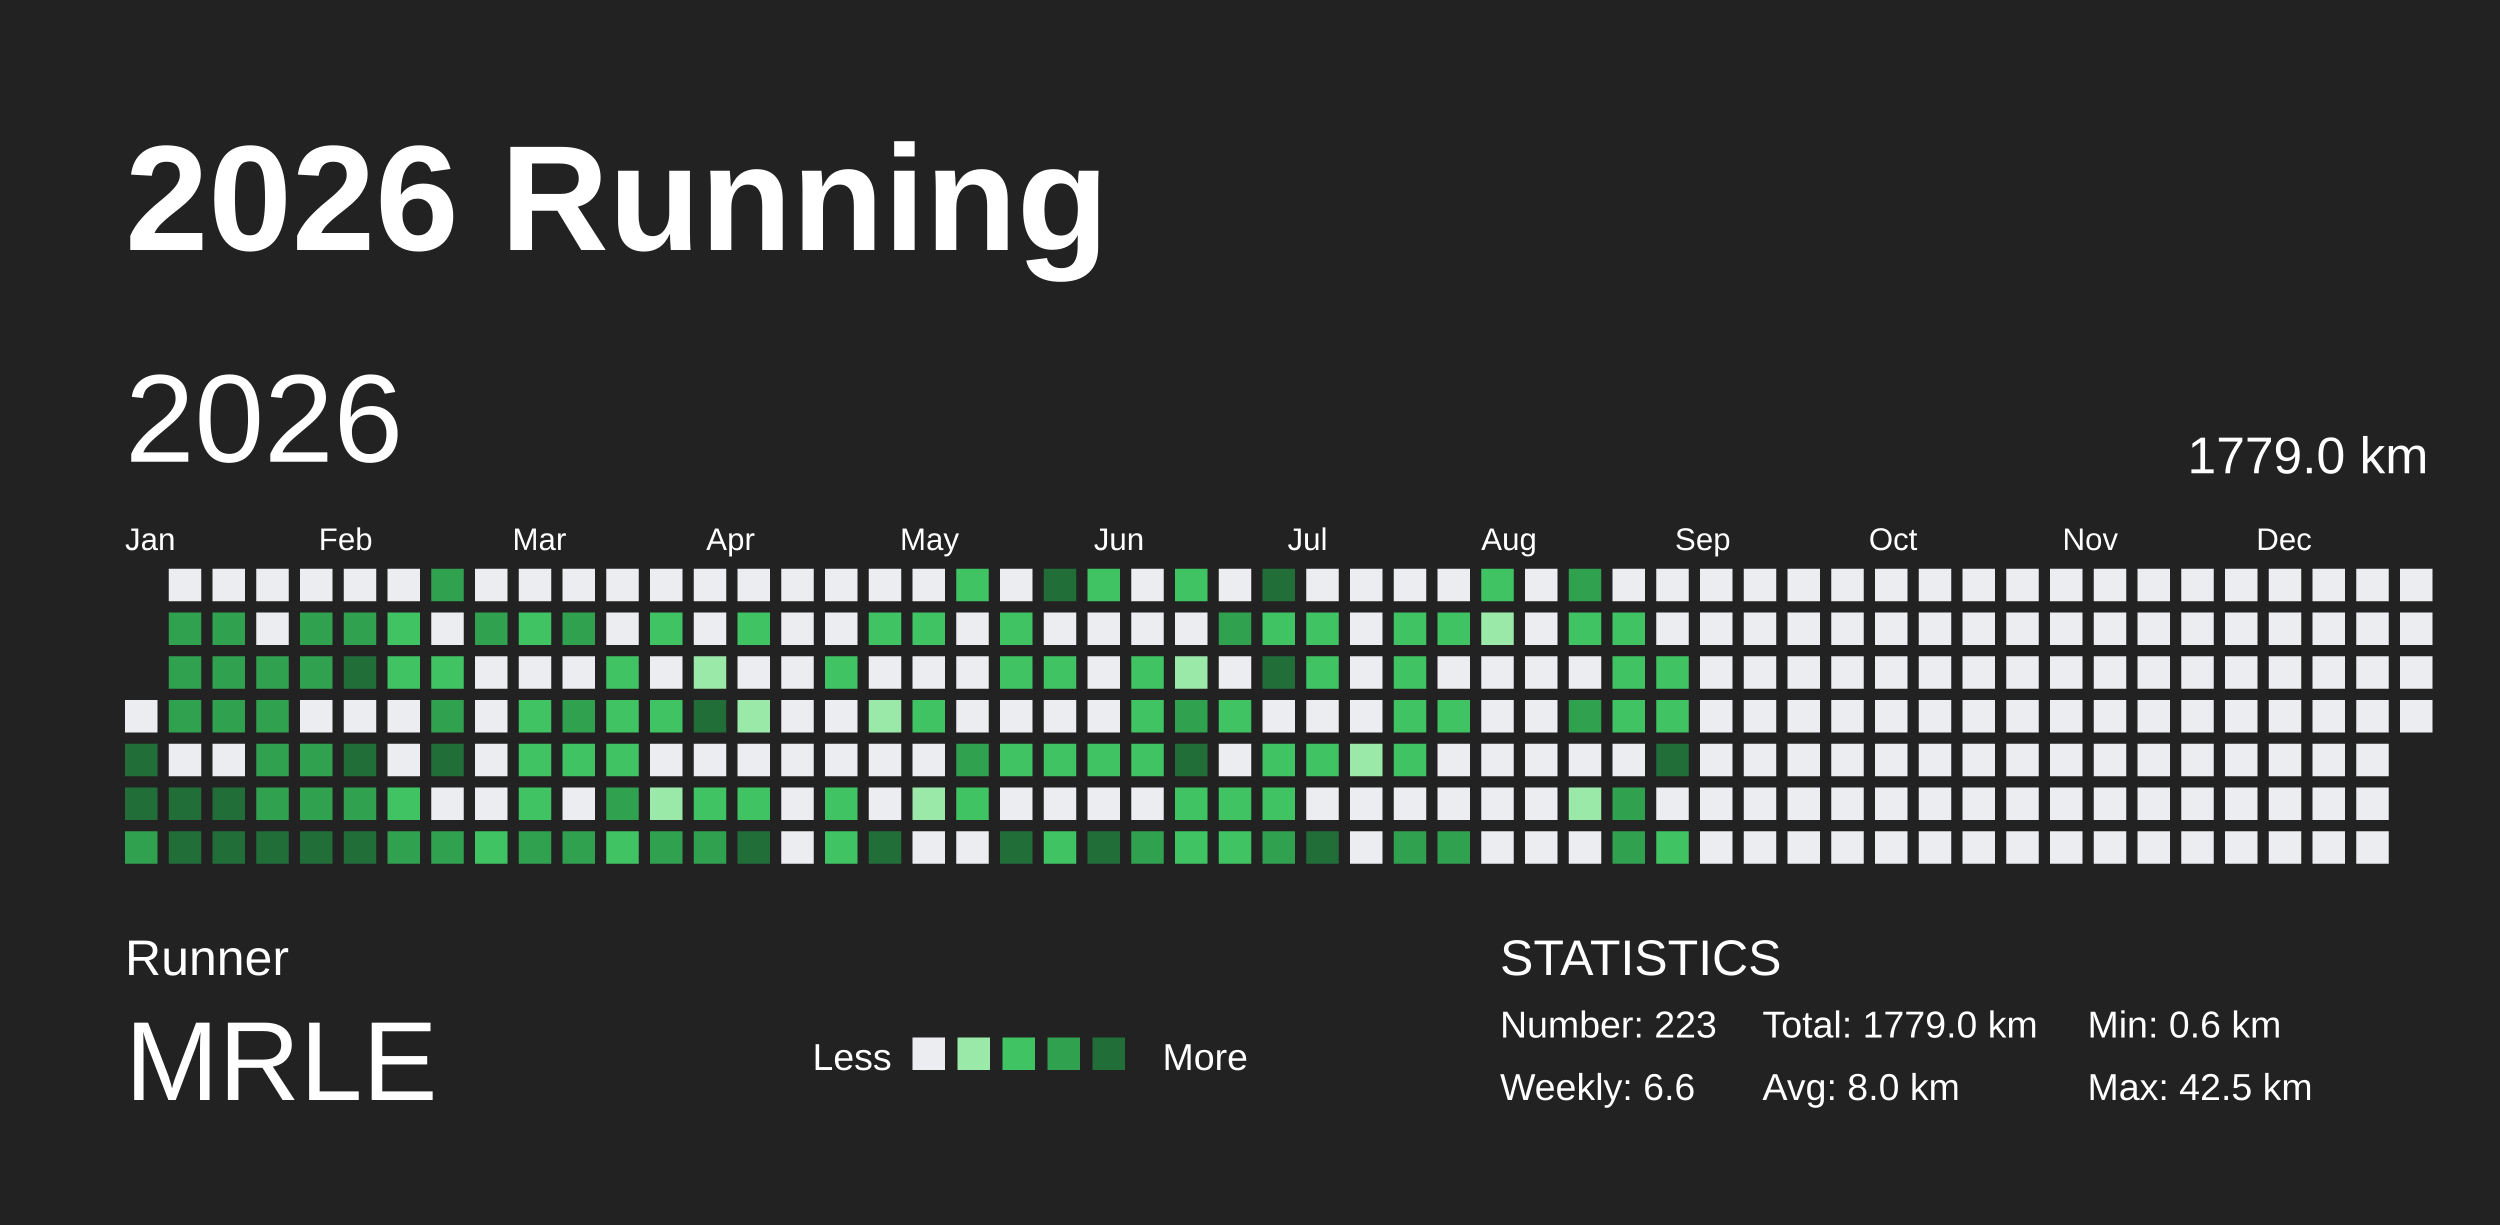
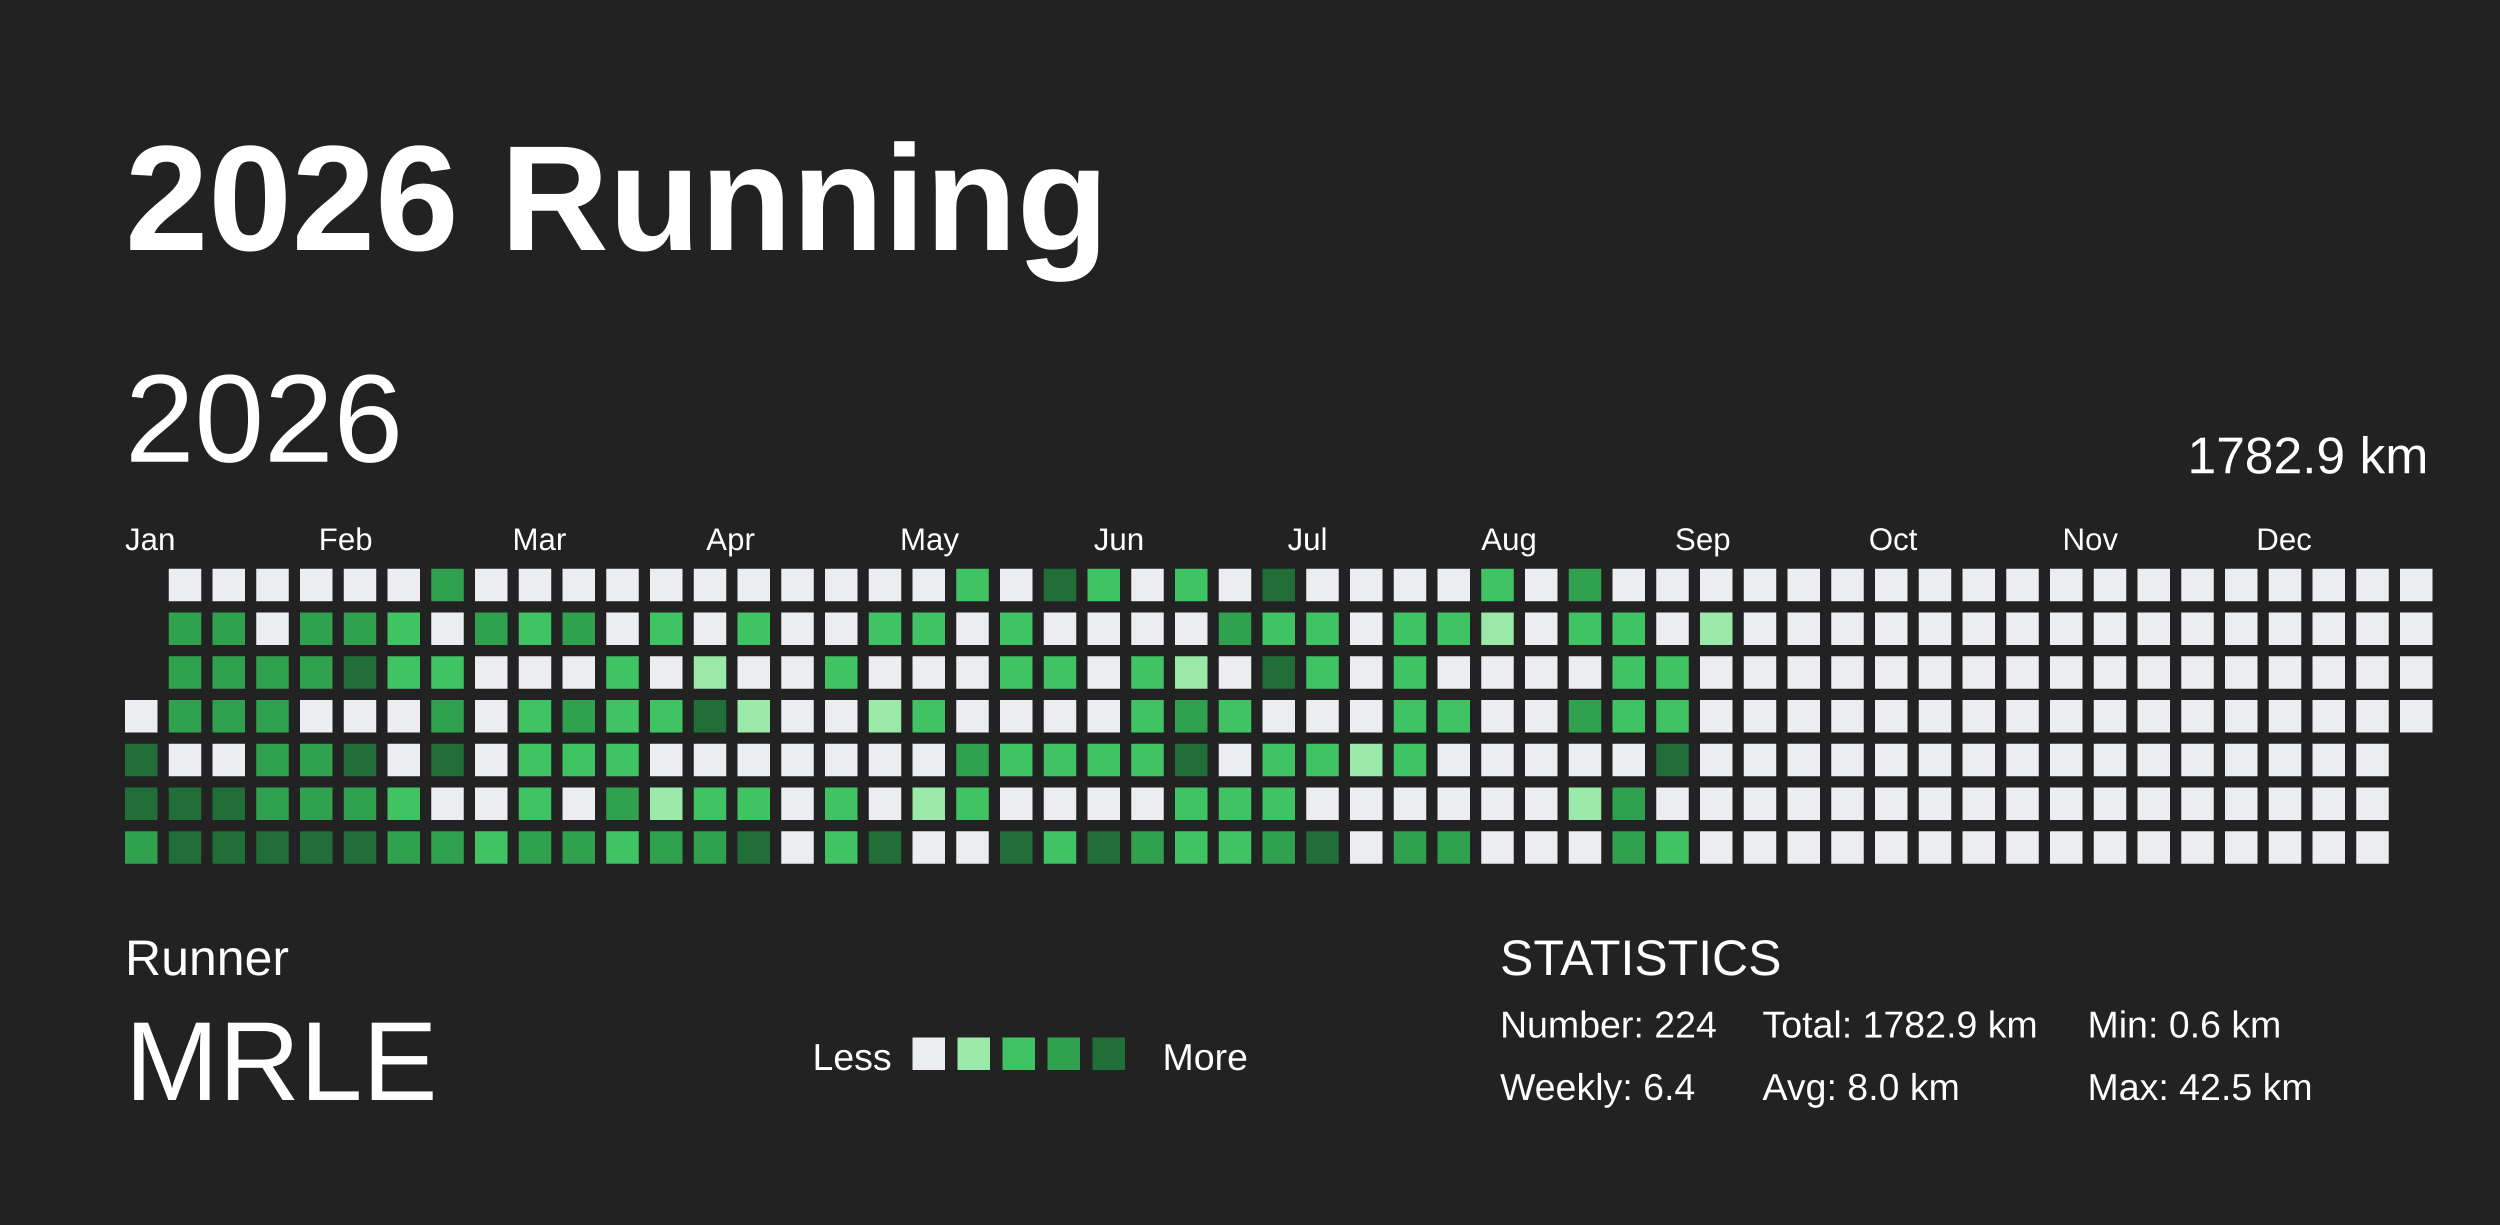
<svg xmlns="http://www.w3.org/2000/svg" baseProfile="full" height="98mm" version="1.1" viewBox="0,0,200,98" width="200mm">
  <defs />
  <rect fill="#222222" height="98" width="200" x="0" y="0" />
  <text fill="#FFFFFF" style="font-size:12px; font-family:Arial; font-weight:bold;" x="10" y="20">2026 Running</text>
  <text fill="#FFFFFF" style="font-size:4px; font-family:Arial" x="10" y="78">Runner</text>
  <text fill="#FFFFFF" style="font-size:9px; font-family:Arial" x="10" y="88">MRLE</text>
  <text fill="#FFFFFF" style="font-size:3px; font-family:Arial" x="65" y="85.6">Less</text>
  <rect fill="#ebedf0" height="2.6" width="2.6" x="73" y="83" />
  <rect fill="#9be9a8" height="2.6" width="2.6" x="76.6" y="83" />
  <rect fill="#40c463" height="2.6" width="2.6" x="80.2" y="83" />
  <rect fill="#30a14e" height="2.6" width="2.6" x="83.8" y="83" />
  <rect fill="#216e39" height="2.6" width="2.6" x="87.4" y="83" />
  <text fill="#FFFFFF" style="font-size:3px; font-family:Arial" x="93" y="85.6">More</text>
  <text fill="#FFFFFF" style="font-size:4px; font-family:Arial" x="120" y="78">STATISTICS</text>
-   <text fill="#FFFFFF" style="font-size:3px; font-family:Arial" x="120" y="83">Number: 223</text>
-   <text fill="#FFFFFF" style="font-size:3px; font-family:Arial" x="120" y="88">Weekly: 6.6</text>
-   <text fill="#FFFFFF" style="font-size:3px; font-family:Arial" x="141" y="83">Total: 1779.0 km</text>
+   <text fill="#FFFFFF" style="font-size:3px; font-family:Arial" x="120" y="83">Number: 224</text>
+   <text fill="#FFFFFF" style="font-size:3px; font-family:Arial" x="120" y="88">Weekly: 6.4</text>
+   <text fill="#FFFFFF" style="font-size:3px; font-family:Arial" x="141" y="83">Total: 1782.9 km</text>
  <text fill="#FFFFFF" style="font-size:3px; font-family:Arial" x="141" y="88">Avg: 8.0 km</text>
  <text fill="#FFFFFF" style="font-size:3px; font-family:Arial" x="167" y="83">Min: 0.6 km</text>
  <text fill="#FFFFFF" style="font-size:3px; font-family:Arial" x="167" y="88">Max: 42.5 km</text>
  <text dominant-baseline="hanging" fill="#FFFFFF" style="font-size:10.0px; font-family:Arial;" x="10" y="30">2026</text>
-   <text dominant-baseline="hanging" fill="#FFFFFF" style="font-size:4.125px; font-family:Arial;" x="175" y="35">1779.0 km</text>
+   <text dominant-baseline="hanging" fill="#FFFFFF" style="font-size:4.125px; font-family:Arial;" x="175" y="35">1782.9 km</text>
  <text fill="#FFFFFF" style="font-size:2.5px; font-family:Arial" x="10.0" y="44">Jan</text>
  <text fill="#FFFFFF" style="font-size:2.5px; font-family:Arial" x="25.5" y="44">Feb</text>
  <text fill="#FFFFFF" style="font-size:2.5px; font-family:Arial" x="41.0" y="44">Mar</text>
  <text fill="#FFFFFF" style="font-size:2.5px; font-family:Arial" x="56.5" y="44">Apr</text>
  <text fill="#FFFFFF" style="font-size:2.5px; font-family:Arial" x="72.0" y="44">May</text>
  <text fill="#FFFFFF" style="font-size:2.5px; font-family:Arial" x="87.5" y="44">Jun</text>
  <text fill="#FFFFFF" style="font-size:2.5px; font-family:Arial" x="103.0" y="44">Jul</text>
  <text fill="#FFFFFF" style="font-size:2.5px; font-family:Arial" x="118.5" y="44">Aug</text>
  <text fill="#FFFFFF" style="font-size:2.5px; font-family:Arial" x="134.0" y="44">Sep</text>
  <text fill="#FFFFFF" style="font-size:2.5px; font-family:Arial" x="149.5" y="44">Oct</text>
  <text fill="#FFFFFF" style="font-size:2.5px; font-family:Arial" x="165.0" y="44">Nov</text>
  <text fill="#FFFFFF" style="font-size:2.5px; font-family:Arial" x="180.5" y="44">Dec</text>
  <rect fill="#ebedf0" height="2.6" width="2.6" x="10.0" y="56.0" />
  <rect fill="#216e39" height="2.6" width="2.6" x="10.0" y="59.5" />
  <rect fill="#216e39" height="2.6" width="2.6" x="10.0" y="63.0" />
  <rect fill="#30a14e" height="2.6" width="2.6" x="10.0" y="66.5" />
  <rect fill="#ebedf0" height="2.6" width="2.6" x="13.5" y="45.5" />
  <rect fill="#30a14e" height="2.6" width="2.6" x="13.5" y="49.0" />
  <rect fill="#30a14e" height="2.6" width="2.6" x="13.5" y="52.5" />
  <rect fill="#30a14e" height="2.6" width="2.6" x="13.5" y="56.0" />
  <rect fill="#ebedf0" height="2.6" width="2.6" x="13.5" y="59.5" />
  <rect fill="#216e39" height="2.6" width="2.6" x="13.5" y="63.0" />
  <rect fill="#216e39" height="2.6" width="2.6" x="13.5" y="66.5" />
  <rect fill="#ebedf0" height="2.6" width="2.6" x="17.0" y="45.5" />
  <rect fill="#30a14e" height="2.6" width="2.6" x="17.0" y="49.0" />
  <rect fill="#30a14e" height="2.6" width="2.6" x="17.0" y="52.5" />
  <rect fill="#30a14e" height="2.6" width="2.6" x="17.0" y="56.0" />
  <rect fill="#ebedf0" height="2.6" width="2.6" x="17.0" y="59.5" />
  <rect fill="#216e39" height="2.6" width="2.6" x="17.0" y="63.0" />
  <rect fill="#216e39" height="2.6" width="2.6" x="17.0" y="66.5" />
  <rect fill="#ebedf0" height="2.6" width="2.6" x="20.5" y="45.5" />
  <rect fill="#ebedf0" height="2.6" width="2.6" x="20.5" y="49.0" />
  <rect fill="#30a14e" height="2.6" width="2.6" x="20.5" y="52.5" />
  <rect fill="#30a14e" height="2.6" width="2.6" x="20.5" y="56.0" />
  <rect fill="#30a14e" height="2.6" width="2.6" x="20.5" y="59.5" />
  <rect fill="#30a14e" height="2.6" width="2.6" x="20.5" y="63.0" />
  <rect fill="#216e39" height="2.6" width="2.6" x="20.5" y="66.5" />
  <rect fill="#ebedf0" height="2.6" width="2.6" x="24.0" y="45.5" />
  <rect fill="#30a14e" height="2.6" width="2.6" x="24.0" y="49.0" />
  <rect fill="#30a14e" height="2.6" width="2.6" x="24.0" y="52.5" />
  <rect fill="#ebedf0" height="2.6" width="2.6" x="24.0" y="56.0" />
  <rect fill="#30a14e" height="2.6" width="2.6" x="24.0" y="59.5" />
  <rect fill="#30a14e" height="2.6" width="2.6" x="24.0" y="63.0" />
  <rect fill="#216e39" height="2.6" width="2.6" x="24.0" y="66.5" />
  <rect fill="#ebedf0" height="2.6" width="2.6" x="27.5" y="45.5" />
  <rect fill="#30a14e" height="2.6" width="2.6" x="27.5" y="49.0" />
  <rect fill="#216e39" height="2.6" width="2.6" x="27.5" y="52.5" />
  <rect fill="#ebedf0" height="2.6" width="2.6" x="27.5" y="56.0" />
  <rect fill="#216e39" height="2.6" width="2.6" x="27.5" y="59.5" />
  <rect fill="#30a14e" height="2.6" width="2.6" x="27.5" y="63.0" />
  <rect fill="#216e39" height="2.6" width="2.6" x="27.5" y="66.5" />
  <rect fill="#ebedf0" height="2.6" width="2.6" x="31.0" y="45.5" />
  <rect fill="#40c463" height="2.6" width="2.6" x="31.0" y="49.0" />
  <rect fill="#40c463" height="2.6" width="2.6" x="31.0" y="52.5" />
  <rect fill="#ebedf0" height="2.6" width="2.6" x="31.0" y="56.0" />
  <rect fill="#ebedf0" height="2.6" width="2.6" x="31.0" y="59.5" />
  <rect fill="#40c463" height="2.6" width="2.6" x="31.0" y="63.0" />
  <rect fill="#30a14e" height="2.6" width="2.6" x="31.0" y="66.5" />
  <rect fill="#30a14e" height="2.6" width="2.6" x="34.5" y="45.5" />
  <rect fill="#ebedf0" height="2.6" width="2.6" x="34.5" y="49.0" />
  <rect fill="#40c463" height="2.6" width="2.6" x="34.5" y="52.5" />
  <rect fill="#30a14e" height="2.6" width="2.6" x="34.5" y="56.0" />
  <rect fill="#216e39" height="2.6" width="2.6" x="34.5" y="59.5" />
  <rect fill="#ebedf0" height="2.6" width="2.6" x="34.5" y="63.0" />
  <rect fill="#30a14e" height="2.6" width="2.6" x="34.5" y="66.5" />
  <rect fill="#ebedf0" height="2.6" width="2.6" x="38.0" y="45.5" />
  <rect fill="#30a14e" height="2.6" width="2.6" x="38.0" y="49.0" />
  <rect fill="#ebedf0" height="2.6" width="2.6" x="38.0" y="52.5" />
  <rect fill="#ebedf0" height="2.6" width="2.6" x="38.0" y="56.0" />
  <rect fill="#ebedf0" height="2.6" width="2.6" x="38.0" y="59.5" />
  <rect fill="#ebedf0" height="2.6" width="2.6" x="38.0" y="63.0" />
  <rect fill="#40c463" height="2.6" width="2.6" x="38.0" y="66.5" />
  <rect fill="#ebedf0" height="2.6" width="2.6" x="41.5" y="45.5" />
  <rect fill="#40c463" height="2.6" width="2.6" x="41.5" y="49.0" />
  <rect fill="#ebedf0" height="2.6" width="2.6" x="41.5" y="52.5" />
  <rect fill="#40c463" height="2.6" width="2.6" x="41.5" y="56.0" />
  <rect fill="#40c463" height="2.6" width="2.6" x="41.5" y="59.5" />
  <rect fill="#40c463" height="2.6" width="2.6" x="41.5" y="63.0" />
  <rect fill="#30a14e" height="2.6" width="2.6" x="41.5" y="66.5" />
  <rect fill="#ebedf0" height="2.6" width="2.6" x="45.0" y="45.5" />
  <rect fill="#30a14e" height="2.6" width="2.6" x="45.0" y="49.0" />
  <rect fill="#ebedf0" height="2.6" width="2.6" x="45.0" y="52.5" />
  <rect fill="#30a14e" height="2.6" width="2.6" x="45.0" y="56.0" />
  <rect fill="#40c463" height="2.6" width="2.6" x="45.0" y="59.5" />
  <rect fill="#ebedf0" height="2.6" width="2.6" x="45.0" y="63.0" />
  <rect fill="#30a14e" height="2.6" width="2.6" x="45.0" y="66.5" />
  <rect fill="#ebedf0" height="2.6" width="2.6" x="48.5" y="45.5" />
  <rect fill="#ebedf0" height="2.6" width="2.6" x="48.5" y="49.0" />
  <rect fill="#40c463" height="2.6" width="2.6" x="48.5" y="52.5" />
  <rect fill="#40c463" height="2.6" width="2.6" x="48.5" y="56.0" />
  <rect fill="#40c463" height="2.6" width="2.6" x="48.5" y="59.5" />
  <rect fill="#30a14e" height="2.6" width="2.6" x="48.5" y="63.0" />
  <rect fill="#40c463" height="2.6" width="2.6" x="48.5" y="66.5" />
  <rect fill="#ebedf0" height="2.6" width="2.6" x="52.0" y="45.5" />
  <rect fill="#40c463" height="2.6" width="2.6" x="52.0" y="49.0" />
  <rect fill="#ebedf0" height="2.6" width="2.6" x="52.0" y="52.5" />
  <rect fill="#40c463" height="2.6" width="2.6" x="52.0" y="56.0" />
  <rect fill="#ebedf0" height="2.6" width="2.6" x="52.0" y="59.5" />
  <rect fill="#9be9a8" height="2.6" width="2.6" x="52.0" y="63.0" />
  <rect fill="#30a14e" height="2.6" width="2.6" x="52.0" y="66.5" />
  <rect fill="#ebedf0" height="2.6" width="2.6" x="55.5" y="45.5" />
  <rect fill="#ebedf0" height="2.6" width="2.6" x="55.5" y="49.0" />
  <rect fill="#9be9a8" height="2.6" width="2.6" x="55.5" y="52.5" />
  <rect fill="#216e39" height="2.6" width="2.6" x="55.5" y="56.0" />
  <rect fill="#ebedf0" height="2.6" width="2.6" x="55.5" y="59.5" />
  <rect fill="#40c463" height="2.6" width="2.6" x="55.5" y="63.0" />
  <rect fill="#30a14e" height="2.6" width="2.6" x="55.5" y="66.5" />
  <rect fill="#ebedf0" height="2.6" width="2.6" x="59.0" y="45.5" />
  <rect fill="#40c463" height="2.6" width="2.6" x="59.0" y="49.0" />
  <rect fill="#ebedf0" height="2.6" width="2.6" x="59.0" y="52.5" />
  <rect fill="#9be9a8" height="2.6" width="2.6" x="59.0" y="56.0" />
  <rect fill="#ebedf0" height="2.6" width="2.6" x="59.0" y="59.5" />
  <rect fill="#40c463" height="2.6" width="2.6" x="59.0" y="63.0" />
  <rect fill="#216e39" height="2.6" width="2.6" x="59.0" y="66.5" />
  <rect fill="#ebedf0" height="2.6" width="2.6" x="62.5" y="45.5" />
  <rect fill="#ebedf0" height="2.6" width="2.6" x="62.5" y="49.0" />
  <rect fill="#ebedf0" height="2.6" width="2.6" x="62.5" y="52.5" />
  <rect fill="#ebedf0" height="2.6" width="2.6" x="62.5" y="56.0" />
  <rect fill="#ebedf0" height="2.6" width="2.6" x="62.5" y="59.5" />
  <rect fill="#ebedf0" height="2.6" width="2.6" x="62.5" y="63.0" />
  <rect fill="#ebedf0" height="2.6" width="2.6" x="62.5" y="66.5" />
  <rect fill="#ebedf0" height="2.6" width="2.6" x="66.0" y="45.5" />
  <rect fill="#ebedf0" height="2.6" width="2.6" x="66.0" y="49.0" />
  <rect fill="#40c463" height="2.6" width="2.6" x="66.0" y="52.5" />
  <rect fill="#ebedf0" height="2.6" width="2.6" x="66.0" y="56.0" />
  <rect fill="#ebedf0" height="2.6" width="2.6" x="66.0" y="59.5" />
  <rect fill="#40c463" height="2.6" width="2.6" x="66.0" y="63.0" />
  <rect fill="#40c463" height="2.6" width="2.6" x="66.0" y="66.5" />
  <rect fill="#ebedf0" height="2.6" width="2.6" x="69.5" y="45.5" />
  <rect fill="#40c463" height="2.6" width="2.6" x="69.5" y="49.0" />
  <rect fill="#ebedf0" height="2.6" width="2.6" x="69.5" y="52.5" />
  <rect fill="#9be9a8" height="2.6" width="2.6" x="69.5" y="56.0" />
  <rect fill="#ebedf0" height="2.6" width="2.6" x="69.5" y="59.5" />
  <rect fill="#ebedf0" height="2.6" width="2.6" x="69.5" y="63.0" />
  <rect fill="#216e39" height="2.6" width="2.6" x="69.5" y="66.5" />
  <rect fill="#ebedf0" height="2.6" width="2.6" x="73.0" y="45.5" />
  <rect fill="#40c463" height="2.6" width="2.6" x="73.0" y="49.0" />
  <rect fill="#ebedf0" height="2.6" width="2.6" x="73.0" y="52.5" />
  <rect fill="#40c463" height="2.6" width="2.6" x="73.0" y="56.0" />
  <rect fill="#ebedf0" height="2.6" width="2.6" x="73.0" y="59.5" />
  <rect fill="#9be9a8" height="2.6" width="2.6" x="73.0" y="63.0" />
  <rect fill="#ebedf0" height="2.6" width="2.6" x="73.0" y="66.5" />
  <rect fill="#40c463" height="2.6" width="2.6" x="76.5" y="45.5" />
  <rect fill="#ebedf0" height="2.6" width="2.6" x="76.5" y="49.0" />
  <rect fill="#ebedf0" height="2.6" width="2.6" x="76.5" y="52.5" />
  <rect fill="#ebedf0" height="2.6" width="2.6" x="76.5" y="56.0" />
  <rect fill="#30a14e" height="2.6" width="2.6" x="76.5" y="59.5" />
  <rect fill="#40c463" height="2.6" width="2.6" x="76.5" y="63.0" />
  <rect fill="#ebedf0" height="2.6" width="2.6" x="76.5" y="66.5" />
  <rect fill="#ebedf0" height="2.6" width="2.6" x="80.0" y="45.5" />
  <rect fill="#40c463" height="2.6" width="2.6" x="80.0" y="49.0" />
  <rect fill="#40c463" height="2.6" width="2.6" x="80.0" y="52.5" />
  <rect fill="#ebedf0" height="2.6" width="2.6" x="80.0" y="56.0" />
  <rect fill="#40c463" height="2.6" width="2.6" x="80.0" y="59.5" />
  <rect fill="#ebedf0" height="2.6" width="2.6" x="80.0" y="63.0" />
  <rect fill="#216e39" height="2.6" width="2.6" x="80.0" y="66.5" />
  <rect fill="#216e39" height="2.6" width="2.6" x="83.5" y="45.5" />
  <rect fill="#ebedf0" height="2.6" width="2.6" x="83.5" y="49.0" />
  <rect fill="#40c463" height="2.6" width="2.6" x="83.5" y="52.5" />
  <rect fill="#ebedf0" height="2.6" width="2.6" x="83.5" y="56.0" />
  <rect fill="#40c463" height="2.6" width="2.6" x="83.5" y="59.5" />
  <rect fill="#ebedf0" height="2.6" width="2.6" x="83.5" y="63.0" />
  <rect fill="#40c463" height="2.6" width="2.6" x="83.5" y="66.5" />
  <rect fill="#40c463" height="2.6" width="2.6" x="87.0" y="45.5" />
  <rect fill="#ebedf0" height="2.6" width="2.6" x="87.0" y="49.0" />
  <rect fill="#ebedf0" height="2.6" width="2.6" x="87.0" y="52.5" />
  <rect fill="#ebedf0" height="2.6" width="2.6" x="87.0" y="56.0" />
  <rect fill="#40c463" height="2.6" width="2.6" x="87.0" y="59.5" />
  <rect fill="#ebedf0" height="2.6" width="2.6" x="87.0" y="63.0" />
  <rect fill="#216e39" height="2.6" width="2.6" x="87.0" y="66.5" />
  <rect fill="#ebedf0" height="2.6" width="2.6" x="90.5" y="45.5" />
  <rect fill="#ebedf0" height="2.6" width="2.6" x="90.5" y="49.0" />
  <rect fill="#40c463" height="2.6" width="2.6" x="90.5" y="52.5" />
  <rect fill="#40c463" height="2.6" width="2.6" x="90.5" y="56.0" />
  <rect fill="#40c463" height="2.6" width="2.6" x="90.5" y="59.5" />
  <rect fill="#ebedf0" height="2.6" width="2.6" x="90.5" y="63.0" />
  <rect fill="#30a14e" height="2.6" width="2.6" x="90.5" y="66.5" />
  <rect fill="#40c463" height="2.6" width="2.6" x="94.0" y="45.5" />
  <rect fill="#ebedf0" height="2.6" width="2.6" x="94.0" y="49.0" />
  <rect fill="#9be9a8" height="2.6" width="2.6" x="94.0" y="52.5" />
  <rect fill="#30a14e" height="2.6" width="2.6" x="94.0" y="56.0" />
  <rect fill="#216e39" height="2.6" width="2.6" x="94.0" y="59.5" />
  <rect fill="#40c463" height="2.6" width="2.6" x="94.0" y="63.0" />
  <rect fill="#40c463" height="2.6" width="2.6" x="94.0" y="66.5" />
  <rect fill="#ebedf0" height="2.6" width="2.6" x="97.5" y="45.5" />
  <rect fill="#30a14e" height="2.6" width="2.6" x="97.5" y="49.0" />
  <rect fill="#ebedf0" height="2.6" width="2.6" x="97.5" y="52.5" />
  <rect fill="#40c463" height="2.6" width="2.6" x="97.5" y="56.0" />
  <rect fill="#ebedf0" height="2.6" width="2.6" x="97.5" y="59.5" />
  <rect fill="#40c463" height="2.6" width="2.6" x="97.5" y="63.0" />
  <rect fill="#40c463" height="2.6" width="2.6" x="97.5" y="66.5" />
  <rect fill="#216e39" height="2.6" width="2.6" x="101.0" y="45.5" />
  <rect fill="#40c463" height="2.6" width="2.6" x="101.0" y="49.0" />
  <rect fill="#216e39" height="2.6" width="2.6" x="101.0" y="52.5" />
  <rect fill="#ebedf0" height="2.6" width="2.6" x="101.0" y="56.0" />
  <rect fill="#40c463" height="2.6" width="2.6" x="101.0" y="59.5" />
  <rect fill="#40c463" height="2.6" width="2.6" x="101.0" y="63.0" />
  <rect fill="#30a14e" height="2.6" width="2.6" x="101.0" y="66.5" />
  <rect fill="#ebedf0" height="2.6" width="2.6" x="104.5" y="45.5" />
  <rect fill="#40c463" height="2.6" width="2.6" x="104.5" y="49.0" />
  <rect fill="#40c463" height="2.6" width="2.6" x="104.5" y="52.5" />
  <rect fill="#ebedf0" height="2.6" width="2.6" x="104.5" y="56.0" />
  <rect fill="#40c463" height="2.6" width="2.6" x="104.5" y="59.5" />
  <rect fill="#ebedf0" height="2.6" width="2.6" x="104.5" y="63.0" />
  <rect fill="#216e39" height="2.6" width="2.6" x="104.5" y="66.5" />
  <rect fill="#ebedf0" height="2.6" width="2.6" x="108.0" y="45.5" />
  <rect fill="#ebedf0" height="2.6" width="2.6" x="108.0" y="49.0" />
  <rect fill="#ebedf0" height="2.6" width="2.6" x="108.0" y="52.5" />
  <rect fill="#ebedf0" height="2.6" width="2.6" x="108.0" y="56.0" />
  <rect fill="#9be9a8" height="2.6" width="2.6" x="108.0" y="59.5" />
  <rect fill="#ebedf0" height="2.6" width="2.6" x="108.0" y="63.0" />
  <rect fill="#ebedf0" height="2.6" width="2.6" x="108.0" y="66.5" />
  <rect fill="#ebedf0" height="2.6" width="2.6" x="111.5" y="45.5" />
  <rect fill="#40c463" height="2.6" width="2.6" x="111.5" y="49.0" />
  <rect fill="#40c463" height="2.6" width="2.6" x="111.5" y="52.5" />
  <rect fill="#40c463" height="2.6" width="2.6" x="111.5" y="56.0" />
  <rect fill="#40c463" height="2.6" width="2.6" x="111.5" y="59.5" />
  <rect fill="#ebedf0" height="2.6" width="2.6" x="111.5" y="63.0" />
  <rect fill="#30a14e" height="2.6" width="2.6" x="111.5" y="66.5" />
  <rect fill="#ebedf0" height="2.6" width="2.6" x="115.0" y="45.5" />
  <rect fill="#40c463" height="2.6" width="2.6" x="115.0" y="49.0" />
  <rect fill="#ebedf0" height="2.6" width="2.6" x="115.0" y="52.5" />
  <rect fill="#40c463" height="2.6" width="2.6" x="115.0" y="56.0" />
  <rect fill="#ebedf0" height="2.6" width="2.6" x="115.0" y="59.5" />
  <rect fill="#ebedf0" height="2.6" width="2.6" x="115.0" y="63.0" />
  <rect fill="#30a14e" height="2.6" width="2.6" x="115.0" y="66.5" />
  <rect fill="#40c463" height="2.6" width="2.6" x="118.5" y="45.5" />
  <rect fill="#9be9a8" height="2.6" width="2.6" x="118.5" y="49.0" />
  <rect fill="#ebedf0" height="2.6" width="2.6" x="118.5" y="52.5" />
  <rect fill="#ebedf0" height="2.6" width="2.6" x="118.5" y="56.0" />
  <rect fill="#ebedf0" height="2.6" width="2.6" x="118.5" y="59.5" />
  <rect fill="#ebedf0" height="2.6" width="2.6" x="118.5" y="63.0" />
  <rect fill="#ebedf0" height="2.6" width="2.6" x="118.5" y="66.5" />
  <rect fill="#ebedf0" height="2.6" width="2.6" x="122.0" y="45.5" />
  <rect fill="#ebedf0" height="2.6" width="2.6" x="122.0" y="49.0" />
  <rect fill="#ebedf0" height="2.6" width="2.6" x="122.0" y="52.5" />
  <rect fill="#ebedf0" height="2.6" width="2.6" x="122.0" y="56.0" />
  <rect fill="#ebedf0" height="2.6" width="2.6" x="122.0" y="59.5" />
  <rect fill="#ebedf0" height="2.6" width="2.6" x="122.0" y="63.0" />
  <rect fill="#ebedf0" height="2.6" width="2.6" x="122.0" y="66.5" />
  <rect fill="#30a14e" height="2.6" width="2.6" x="125.5" y="45.5" />
  <rect fill="#40c463" height="2.6" width="2.6" x="125.5" y="49.0" />
  <rect fill="#ebedf0" height="2.6" width="2.6" x="125.5" y="52.5" />
  <rect fill="#30a14e" height="2.6" width="2.6" x="125.5" y="56.0" />
  <rect fill="#ebedf0" height="2.6" width="2.6" x="125.5" y="59.5" />
  <rect fill="#9be9a8" height="2.6" width="2.6" x="125.5" y="63.0" />
  <rect fill="#ebedf0" height="2.6" width="2.6" x="125.5" y="66.5" />
  <rect fill="#ebedf0" height="2.6" width="2.6" x="129.0" y="45.5" />
  <rect fill="#40c463" height="2.6" width="2.6" x="129.0" y="49.0" />
  <rect fill="#40c463" height="2.6" width="2.6" x="129.0" y="52.5" />
  <rect fill="#40c463" height="2.6" width="2.6" x="129.0" y="56.0" />
  <rect fill="#ebedf0" height="2.6" width="2.6" x="129.0" y="59.5" />
  <rect fill="#30a14e" height="2.6" width="2.6" x="129.0" y="63.0" />
  <rect fill="#30a14e" height="2.6" width="2.6" x="129.0" y="66.5" />
  <rect fill="#ebedf0" height="2.6" width="2.6" x="132.5" y="45.5" />
  <rect fill="#ebedf0" height="2.6" width="2.6" x="132.5" y="49.0" />
  <rect fill="#40c463" height="2.6" width="2.6" x="132.5" y="52.5" />
  <rect fill="#40c463" height="2.6" width="2.6" x="132.5" y="56.0" />
  <rect fill="#216e39" height="2.6" width="2.6" x="132.5" y="59.5" />
  <rect fill="#ebedf0" height="2.6" width="2.6" x="132.5" y="63.0" />
  <rect fill="#40c463" height="2.6" width="2.6" x="132.5" y="66.5" />
  <rect fill="#ebedf0" height="2.6" width="2.6" x="136.0" y="45.5" />
-   <rect fill="#ebedf0" height="2.6" width="2.6" x="136.0" y="49.0" />
+   <rect fill="#9be9a8" height="2.6" width="2.6" x="136.0" y="49.0" />
  <rect fill="#ebedf0" height="2.6" width="2.6" x="136.0" y="52.5" />
  <rect fill="#ebedf0" height="2.6" width="2.6" x="136.0" y="56.0" />
  <rect fill="#ebedf0" height="2.6" width="2.6" x="136.0" y="59.5" />
  <rect fill="#ebedf0" height="2.6" width="2.6" x="136.0" y="63.0" />
  <rect fill="#ebedf0" height="2.6" width="2.6" x="136.0" y="66.5" />
  <rect fill="#ebedf0" height="2.6" width="2.6" x="139.5" y="45.5" />
  <rect fill="#ebedf0" height="2.6" width="2.6" x="139.5" y="49.0" />
  <rect fill="#ebedf0" height="2.6" width="2.6" x="139.5" y="52.5" />
  <rect fill="#ebedf0" height="2.6" width="2.6" x="139.5" y="56.0" />
  <rect fill="#ebedf0" height="2.6" width="2.6" x="139.5" y="59.5" />
  <rect fill="#ebedf0" height="2.6" width="2.6" x="139.5" y="63.0" />
  <rect fill="#ebedf0" height="2.6" width="2.6" x="139.5" y="66.5" />
  <rect fill="#ebedf0" height="2.6" width="2.6" x="143.0" y="45.5" />
  <rect fill="#ebedf0" height="2.6" width="2.6" x="143.0" y="49.0" />
  <rect fill="#ebedf0" height="2.6" width="2.6" x="143.0" y="52.5" />
  <rect fill="#ebedf0" height="2.6" width="2.6" x="143.0" y="56.0" />
  <rect fill="#ebedf0" height="2.6" width="2.6" x="143.0" y="59.5" />
  <rect fill="#ebedf0" height="2.6" width="2.6" x="143.0" y="63.0" />
  <rect fill="#ebedf0" height="2.6" width="2.6" x="143.0" y="66.5" />
  <rect fill="#ebedf0" height="2.6" width="2.6" x="146.5" y="45.5" />
  <rect fill="#ebedf0" height="2.6" width="2.6" x="146.5" y="49.0" />
  <rect fill="#ebedf0" height="2.6" width="2.6" x="146.5" y="52.5" />
  <rect fill="#ebedf0" height="2.6" width="2.6" x="146.5" y="56.0" />
  <rect fill="#ebedf0" height="2.6" width="2.6" x="146.5" y="59.5" />
  <rect fill="#ebedf0" height="2.6" width="2.6" x="146.5" y="63.0" />
  <rect fill="#ebedf0" height="2.6" width="2.6" x="146.5" y="66.5" />
  <rect fill="#ebedf0" height="2.6" width="2.6" x="150.0" y="45.5" />
  <rect fill="#ebedf0" height="2.6" width="2.6" x="150.0" y="49.0" />
  <rect fill="#ebedf0" height="2.6" width="2.6" x="150.0" y="52.5" />
  <rect fill="#ebedf0" height="2.6" width="2.6" x="150.0" y="56.0" />
  <rect fill="#ebedf0" height="2.6" width="2.6" x="150.0" y="59.5" />
  <rect fill="#ebedf0" height="2.6" width="2.6" x="150.0" y="63.0" />
  <rect fill="#ebedf0" height="2.6" width="2.6" x="150.0" y="66.5" />
  <rect fill="#ebedf0" height="2.6" width="2.6" x="153.5" y="45.5" />
  <rect fill="#ebedf0" height="2.6" width="2.6" x="153.5" y="49.0" />
  <rect fill="#ebedf0" height="2.6" width="2.6" x="153.5" y="52.5" />
  <rect fill="#ebedf0" height="2.6" width="2.6" x="153.5" y="56.0" />
  <rect fill="#ebedf0" height="2.6" width="2.6" x="153.5" y="59.5" />
  <rect fill="#ebedf0" height="2.6" width="2.6" x="153.5" y="63.0" />
  <rect fill="#ebedf0" height="2.6" width="2.6" x="153.5" y="66.5" />
  <rect fill="#ebedf0" height="2.6" width="2.6" x="157.0" y="45.5" />
  <rect fill="#ebedf0" height="2.6" width="2.6" x="157.0" y="49.0" />
  <rect fill="#ebedf0" height="2.6" width="2.6" x="157.0" y="52.5" />
  <rect fill="#ebedf0" height="2.6" width="2.6" x="157.0" y="56.0" />
  <rect fill="#ebedf0" height="2.6" width="2.6" x="157.0" y="59.5" />
  <rect fill="#ebedf0" height="2.6" width="2.6" x="157.0" y="63.0" />
  <rect fill="#ebedf0" height="2.6" width="2.6" x="157.0" y="66.5" />
  <rect fill="#ebedf0" height="2.6" width="2.6" x="160.5" y="45.5" />
  <rect fill="#ebedf0" height="2.6" width="2.6" x="160.5" y="49.0" />
  <rect fill="#ebedf0" height="2.6" width="2.6" x="160.5" y="52.5" />
  <rect fill="#ebedf0" height="2.6" width="2.6" x="160.5" y="56.0" />
  <rect fill="#ebedf0" height="2.6" width="2.6" x="160.5" y="59.5" />
  <rect fill="#ebedf0" height="2.6" width="2.6" x="160.5" y="63.0" />
  <rect fill="#ebedf0" height="2.6" width="2.6" x="160.5" y="66.5" />
  <rect fill="#ebedf0" height="2.6" width="2.6" x="164.0" y="45.5" />
  <rect fill="#ebedf0" height="2.6" width="2.6" x="164.0" y="49.0" />
  <rect fill="#ebedf0" height="2.6" width="2.6" x="164.0" y="52.5" />
  <rect fill="#ebedf0" height="2.6" width="2.6" x="164.0" y="56.0" />
  <rect fill="#ebedf0" height="2.6" width="2.6" x="164.0" y="59.5" />
  <rect fill="#ebedf0" height="2.6" width="2.6" x="164.0" y="63.0" />
  <rect fill="#ebedf0" height="2.6" width="2.6" x="164.0" y="66.5" />
  <rect fill="#ebedf0" height="2.6" width="2.6" x="167.5" y="45.5" />
  <rect fill="#ebedf0" height="2.6" width="2.6" x="167.5" y="49.0" />
  <rect fill="#ebedf0" height="2.6" width="2.6" x="167.5" y="52.5" />
  <rect fill="#ebedf0" height="2.6" width="2.6" x="167.5" y="56.0" />
  <rect fill="#ebedf0" height="2.6" width="2.6" x="167.5" y="59.5" />
  <rect fill="#ebedf0" height="2.6" width="2.6" x="167.5" y="63.0" />
  <rect fill="#ebedf0" height="2.6" width="2.6" x="167.5" y="66.5" />
  <rect fill="#ebedf0" height="2.6" width="2.6" x="171.0" y="45.5" />
  <rect fill="#ebedf0" height="2.6" width="2.6" x="171.0" y="49.0" />
  <rect fill="#ebedf0" height="2.6" width="2.6" x="171.0" y="52.5" />
  <rect fill="#ebedf0" height="2.6" width="2.6" x="171.0" y="56.0" />
  <rect fill="#ebedf0" height="2.6" width="2.6" x="171.0" y="59.5" />
  <rect fill="#ebedf0" height="2.6" width="2.6" x="171.0" y="63.0" />
  <rect fill="#ebedf0" height="2.6" width="2.6" x="171.0" y="66.5" />
  <rect fill="#ebedf0" height="2.6" width="2.6" x="174.5" y="45.5" />
  <rect fill="#ebedf0" height="2.6" width="2.6" x="174.5" y="49.0" />
  <rect fill="#ebedf0" height="2.6" width="2.6" x="174.5" y="52.5" />
  <rect fill="#ebedf0" height="2.6" width="2.6" x="174.5" y="56.0" />
  <rect fill="#ebedf0" height="2.6" width="2.6" x="174.5" y="59.5" />
  <rect fill="#ebedf0" height="2.6" width="2.6" x="174.5" y="63.0" />
  <rect fill="#ebedf0" height="2.6" width="2.6" x="174.5" y="66.5" />
  <rect fill="#ebedf0" height="2.6" width="2.6" x="178.0" y="45.5" />
  <rect fill="#ebedf0" height="2.6" width="2.6" x="178.0" y="49.0" />
  <rect fill="#ebedf0" height="2.6" width="2.6" x="178.0" y="52.5" />
  <rect fill="#ebedf0" height="2.6" width="2.6" x="178.0" y="56.0" />
  <rect fill="#ebedf0" height="2.6" width="2.6" x="178.0" y="59.5" />
  <rect fill="#ebedf0" height="2.6" width="2.6" x="178.0" y="63.0" />
  <rect fill="#ebedf0" height="2.6" width="2.6" x="178.0" y="66.5" />
  <rect fill="#ebedf0" height="2.6" width="2.6" x="181.5" y="45.5" />
  <rect fill="#ebedf0" height="2.6" width="2.6" x="181.5" y="49.0" />
  <rect fill="#ebedf0" height="2.6" width="2.6" x="181.5" y="52.5" />
  <rect fill="#ebedf0" height="2.6" width="2.6" x="181.5" y="56.0" />
  <rect fill="#ebedf0" height="2.6" width="2.6" x="181.5" y="59.5" />
  <rect fill="#ebedf0" height="2.6" width="2.6" x="181.5" y="63.0" />
  <rect fill="#ebedf0" height="2.6" width="2.6" x="181.5" y="66.5" />
  <rect fill="#ebedf0" height="2.6" width="2.6" x="185.0" y="45.5" />
  <rect fill="#ebedf0" height="2.6" width="2.6" x="185.0" y="49.0" />
  <rect fill="#ebedf0" height="2.6" width="2.6" x="185.0" y="52.5" />
  <rect fill="#ebedf0" height="2.6" width="2.6" x="185.0" y="56.0" />
  <rect fill="#ebedf0" height="2.6" width="2.6" x="185.0" y="59.5" />
  <rect fill="#ebedf0" height="2.6" width="2.6" x="185.0" y="63.0" />
  <rect fill="#ebedf0" height="2.6" width="2.6" x="185.0" y="66.5" />
  <rect fill="#ebedf0" height="2.6" width="2.6" x="188.5" y="45.5" />
  <rect fill="#ebedf0" height="2.6" width="2.6" x="188.5" y="49.0" />
  <rect fill="#ebedf0" height="2.6" width="2.6" x="188.5" y="52.5" />
  <rect fill="#ebedf0" height="2.6" width="2.6" x="188.5" y="56.0" />
  <rect fill="#ebedf0" height="2.6" width="2.6" x="188.5" y="59.5" />
  <rect fill="#ebedf0" height="2.6" width="2.6" x="188.5" y="63.0" />
  <rect fill="#ebedf0" height="2.6" width="2.6" x="188.5" y="66.5" />
  <rect fill="#ebedf0" height="2.6" width="2.6" x="192.0" y="45.5" />
  <rect fill="#ebedf0" height="2.6" width="2.6" x="192.0" y="49.0" />
  <rect fill="#ebedf0" height="2.6" width="2.6" x="192.0" y="52.5" />
  <rect fill="#ebedf0" height="2.6" width="2.6" x="192.0" y="56.0" />
</svg>
